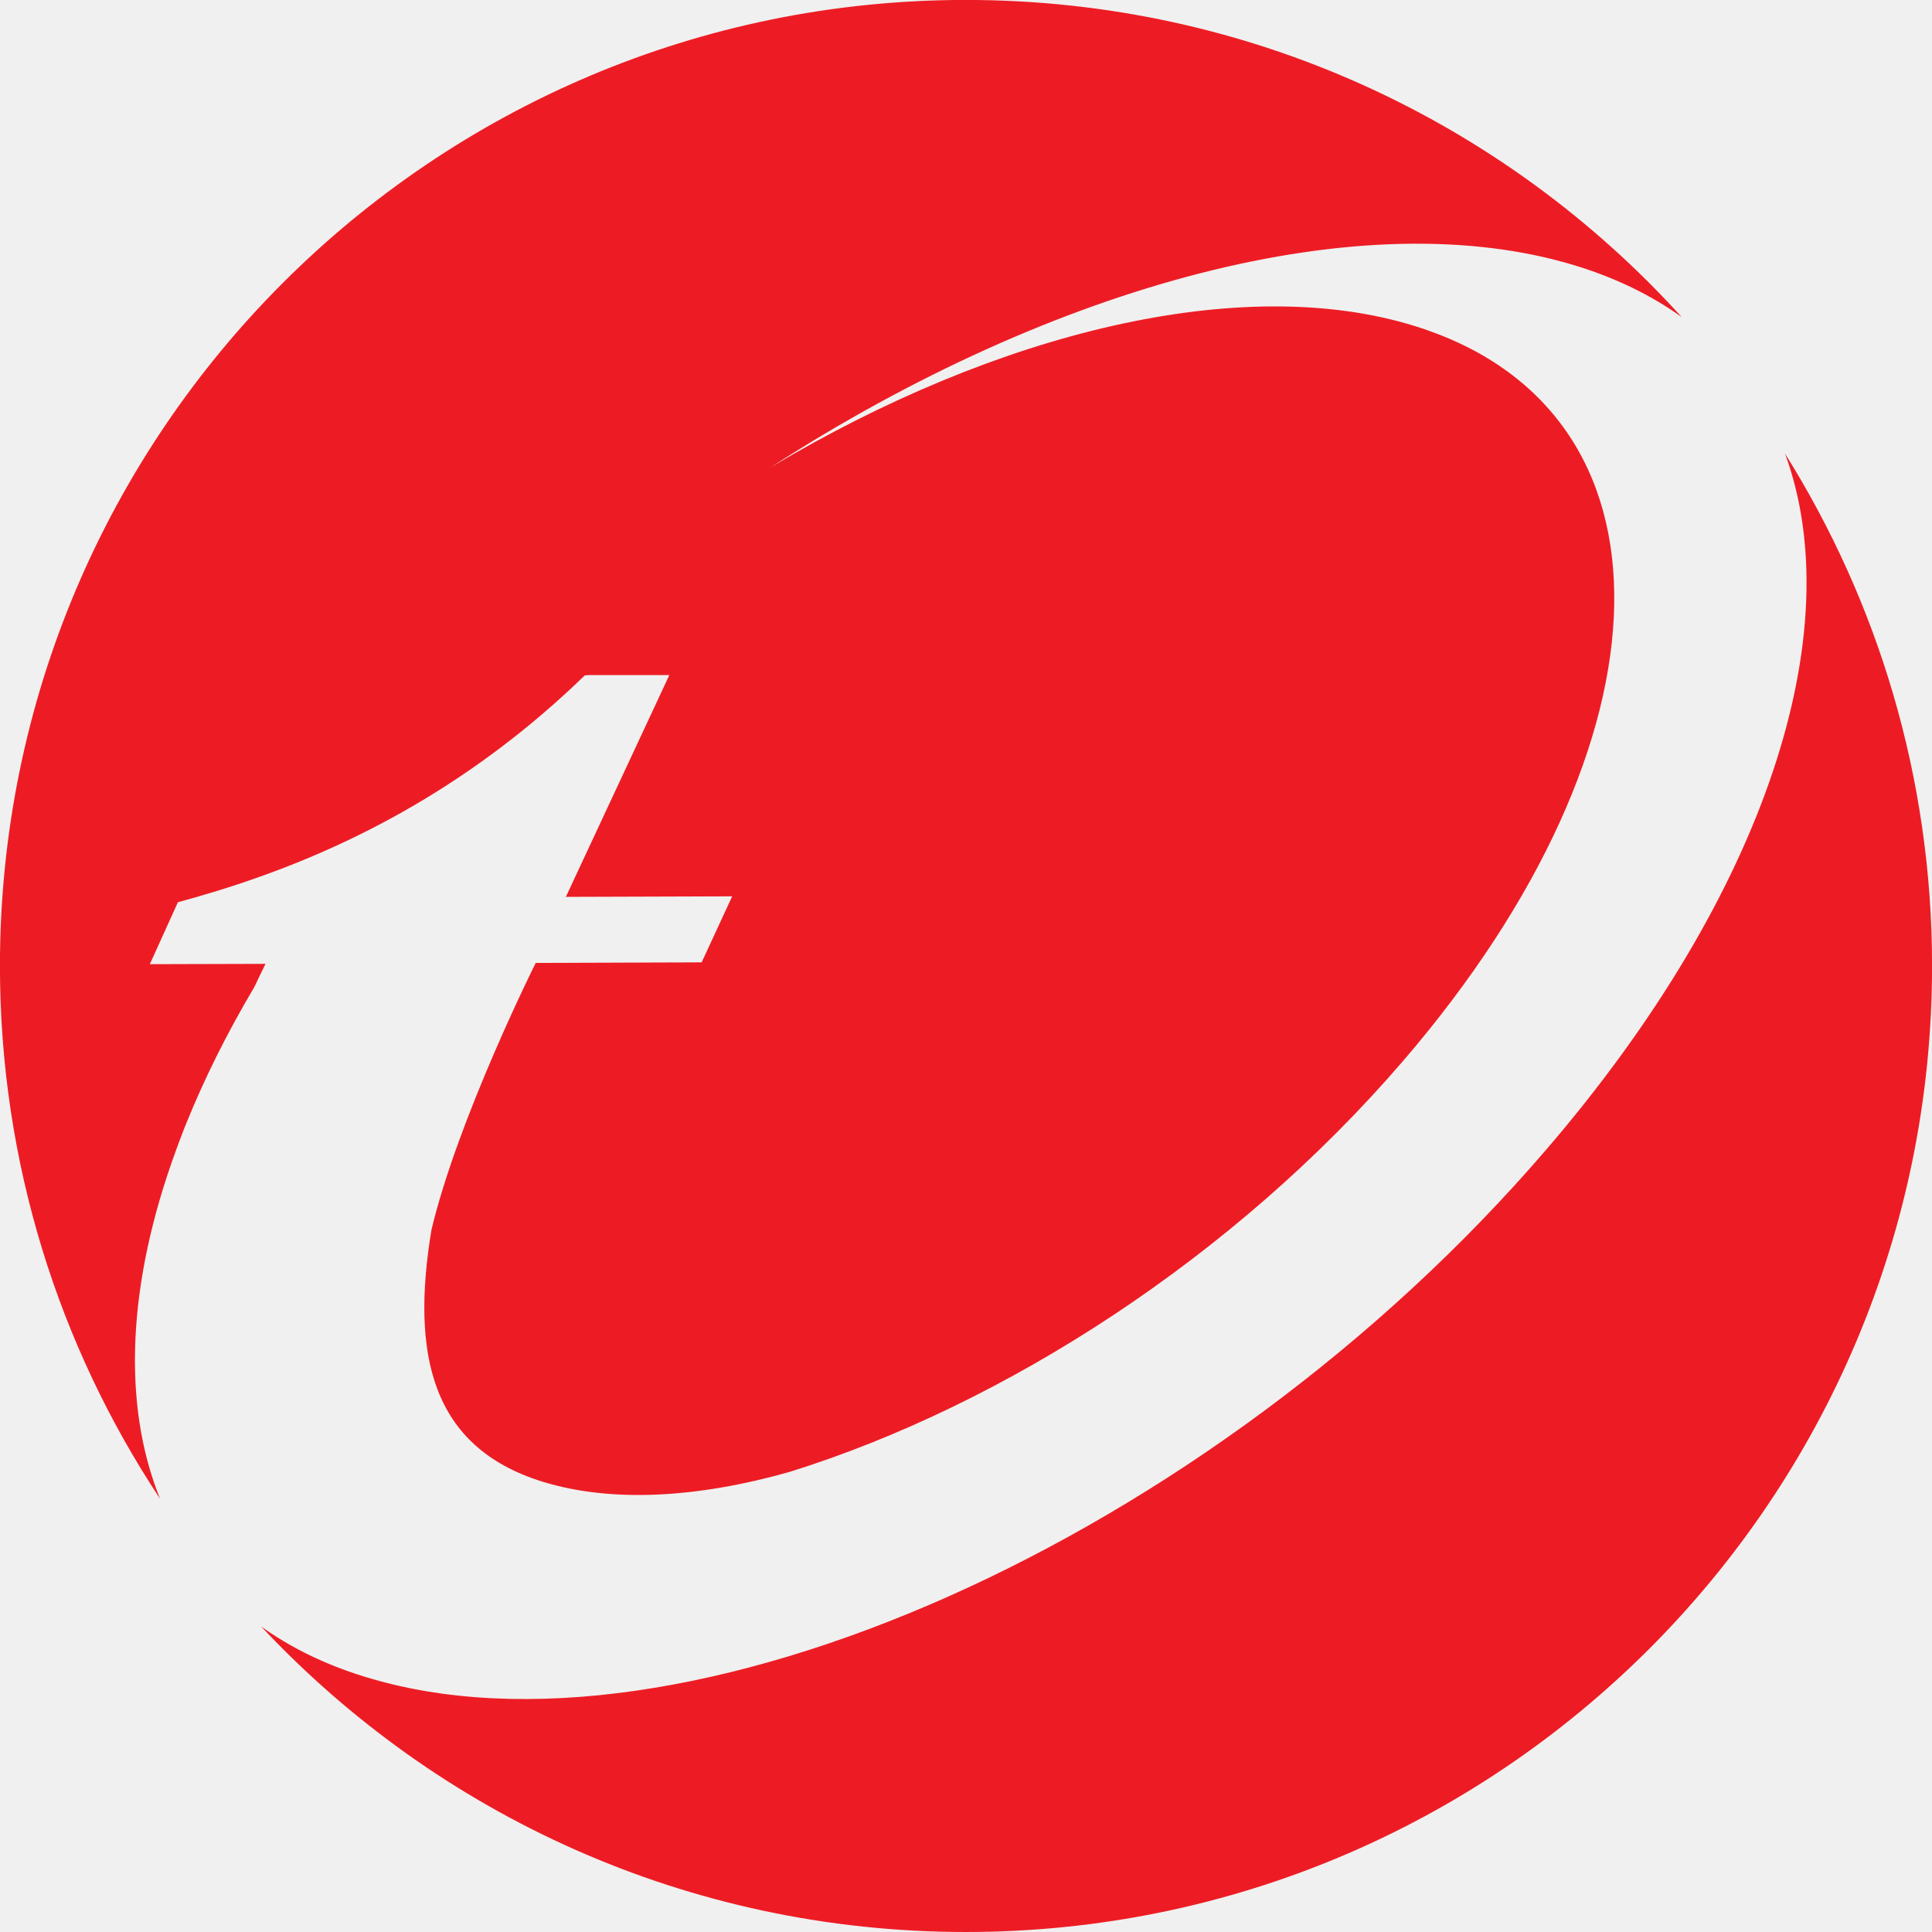
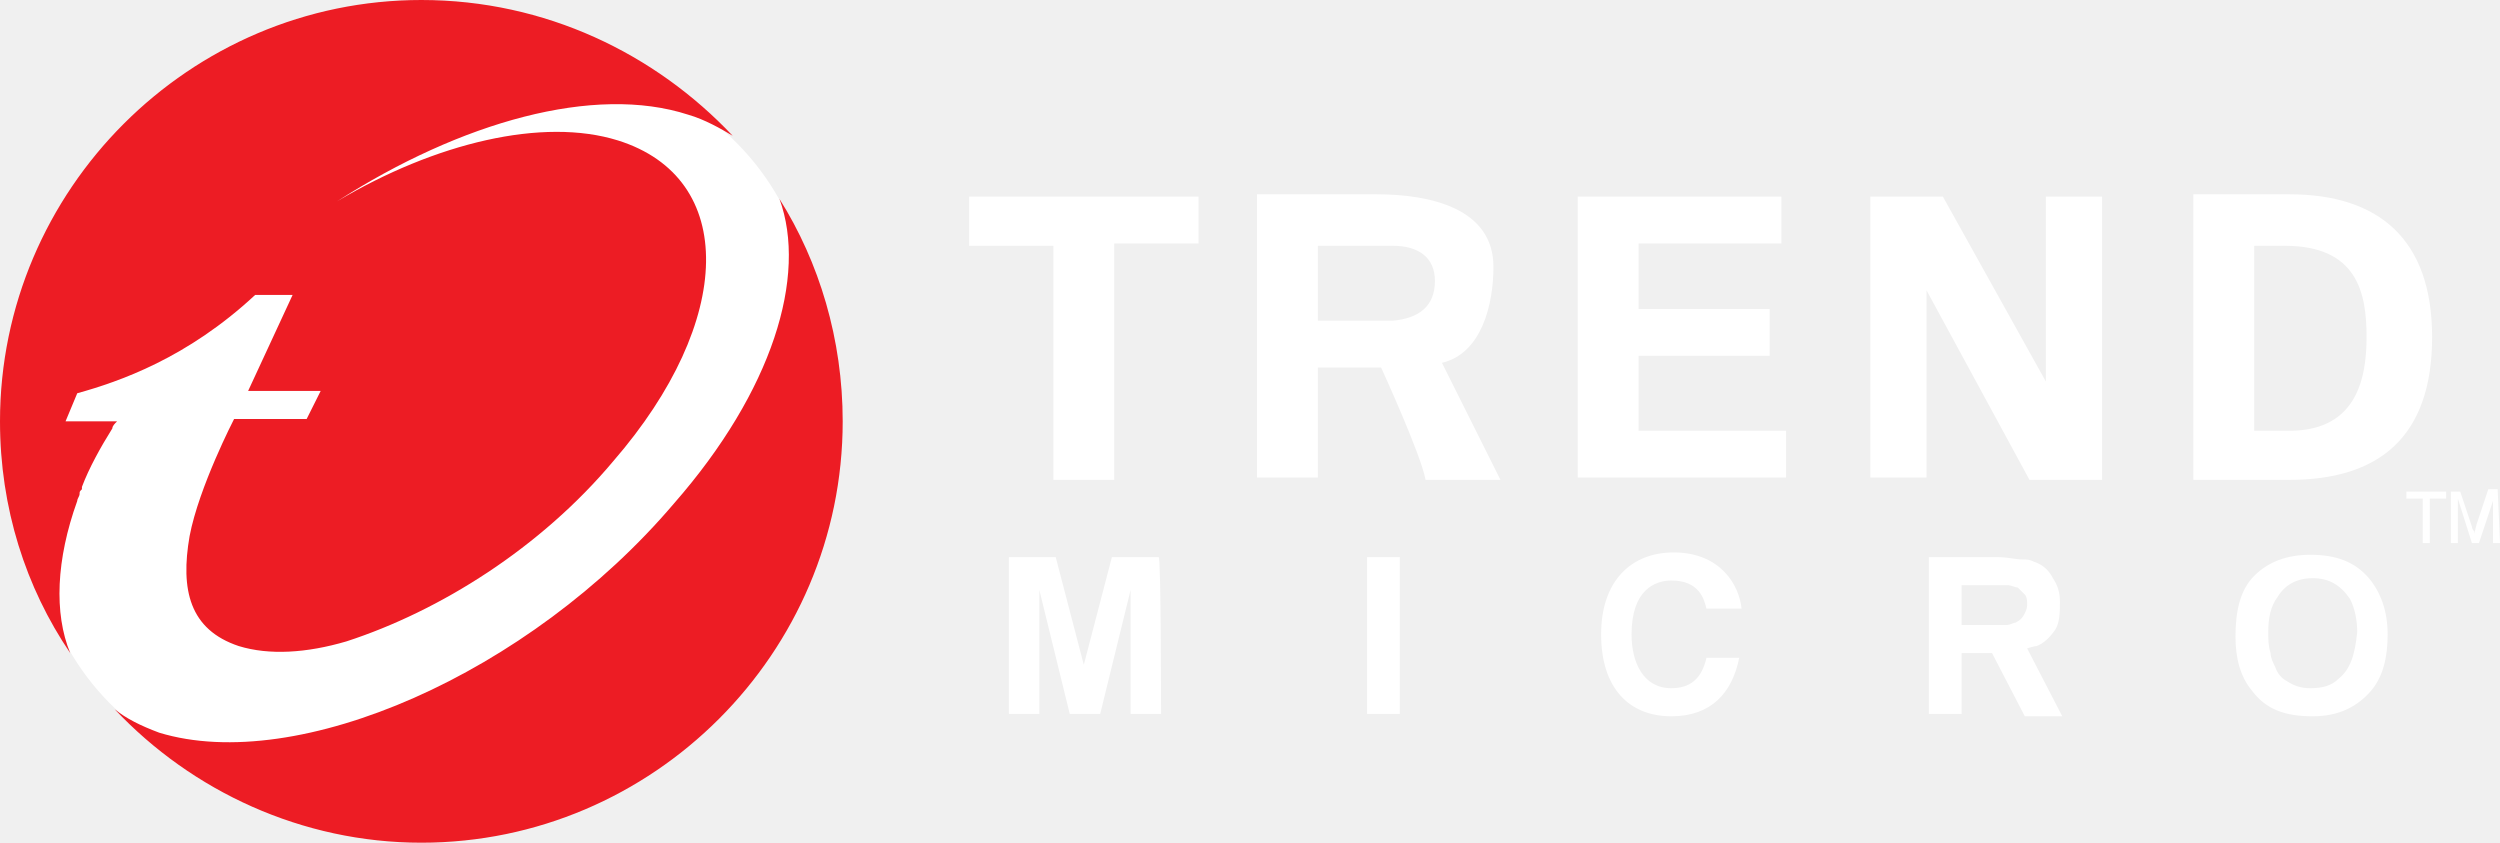
- <svg xmlns="http://www.w3.org/2000/svg" version="1.1" id="Layer_1" x="0px" y="0px" width="36px" height="36px" viewBox="0 0 36 36" enable-background="new 0 0 36 36" xml:space="preserve">
+ <svg xmlns="http://www.w3.org/2000/svg" version="1.1" id="Layer_1" x="0px" y="0px" width="106.8px" height="36px" viewBox="0 0 106.8 36" style="enable-background:new 0 0 106.8 36;" xml:space="preserve">
+   <style type="text/css">
+ 	.st0{fill:#FFFFFF;}
+ 	.st1{fill:#ED1C24;}
+ </style>
  <g>
-     <g>
-       <path fill="#ED1C24" d="M3.278,21.438c0.007-0.021,0.014-0.038,0.023-0.062c0.021-0.062,0.048-0.129,0.072-0.192    c0.021-0.06,0.045-0.115,0.067-0.175c0.011-0.026,0.022-0.055,0.032-0.079c0.335-0.829,0.758-1.681,1.27-2.543    c0.067-0.144,0.135-0.284,0.205-0.427l-2.155,0.006l0.523-1.154c1.78-0.486,4.75-1.479,7.582-4.227l0.084-0.006h1.491    l-1.928,4.133l3.099-0.01l-0.569,1.23l-3.092,0.011c0,0-1.451,2.901-1.943,4.976c-0.383,2.314-0.006,4.045,2.067,4.689    c1.281,0.396,2.88,0.307,4.603-0.18c4.011-1.25,8.295-4.006,11.431-7.654c5.162-5.997,5.265-12.13,0.228-13.697    C23.14,5.072,18.585,6.188,14.37,8.702C19.624,5.31,25.403,3.72,29.392,4.96c0.748,0.233,1.395,0.554,1.945,0.949    c-3.293-3.632-8.051-5.91-13.34-5.91c-9.938,0-17.998,8.059-17.998,17.998c0,3.67,1.1,7.084,2.984,9.932    C2.271,26.169,2.371,23.915,3.278,21.438z" />
-       <path fill="#ED1C24" d="M33.261,8.452c1.203,3.269-0.303,8.151-4.46,12.982c-6.241,7.258-16.103,11.648-22.019,9.805    c-0.736-0.227-1.373-0.543-1.916-0.932c3.284,3.504,7.951,5.693,13.131,5.693c9.943,0,18.004-8.06,18.004-18    C36.001,14.491,34.993,11.219,33.261,8.452z" />
-     </g>
+     <path class="st0" d="M41.4,8.4h9.8v2h-3.6v10.1H45V10.5h-3.6C41.4,10.5,41.4,8.4,41.4,8.4z M56.3,10.5h3.2c1.1,0,1.8,0.5,1.8,1.5   c0,1.1-0.7,1.6-1.8,1.7h-3.2V10.5z M56.3,15.7h2.7c0,0,1.7,3.7,1.9,4.8h3.2l-2.5-5c1.7-0.4,2.2-2.5,2.2-4.1c0-2.5-2.7-3.1-5-3.1   h-5.1v12.1h2.6L56.3,15.7L56.3,15.7z M67.4,8.4h8.7v2H70v2.8h5.6v2H70v3.2h6.3v2h-8.9V8.4z M86.7,20.5l-4.4-8.1l0,0v8h-2.4V8.4H83   l4.4,7.9l0,0V8.4h2.4v12.1H86.7z M96.3,10.5h1.3c3.1,0,3.5,2,3.5,3.9s-0.5,4.1-3.5,4h-1.3V10.5z M93.7,20.5h4.1   c3.8,0,6.1-1.8,6.1-6.1c0-4.2-2.3-6.1-6.1-6.1h-4.1V20.5z M49.6,30.5h-1.3v-5.3L47,30.5h-1.3l-1.3-5.3l0,5.3h-1.3v-6.7h2l1.2,4.6   l1.2-4.6h2C49.6,23.8,49.6,30.5,49.6,30.5z M59.8,30.5h-1.4v-6.7h1.4V30.5z M86.5,26.2c-0.1,0.2-0.2,0.3-0.4,0.4   c-0.1,0-0.2,0.1-0.4,0.1c-0.2,0-0.4,0-0.7,0c0,0-0.1,0-0.2,0h-1v-1.7h1.1c0.5,0,0.8,0,0.9,0c0.1,0,0.3,0.1,0.4,0.1   c0.1,0.1,0.2,0.2,0.3,0.3c0.1,0.1,0.1,0.3,0.1,0.4C86.6,25.9,86.6,26,86.5,26.2z M86.6,27.7c0,0,0.3-0.1,0.4-0.1   c0.3-0.1,0.6-0.4,0.8-0.7c0.2-0.3,0.2-0.8,0.2-1.2c0-0.4-0.1-0.7-0.3-1c-0.2-0.4-0.5-0.6-0.8-0.7c-0.2-0.1-0.3-0.1-0.5-0.1   c-0.3,0-0.6-0.1-1.1-0.1h-2.9v6.7h1.4v-2.6l1.3,0l1.4,2.7h1.6L86.6,27.7z M99.9,29c-0.3,0.3-0.7,0.4-1.2,0.4c-0.4,0-0.7-0.1-1-0.3   c-0.2-0.1-0.4-0.3-0.5-0.6c-0.1-0.2-0.2-0.4-0.2-0.6c-0.1-0.3-0.1-0.6-0.1-0.9c0-0.6,0.1-1.1,0.4-1.5c0.3-0.5,0.8-0.8,1.5-0.8   c0.7,0,1.2,0.3,1.6,0.9c0.2,0.4,0.3,0.9,0.3,1.4C100.6,28,100.4,28.6,99.9,29z M101.2,24.7c-0.6-0.7-1.4-1-2.5-1   c-1,0-1.8,0.3-2.4,0.9c-0.6,0.6-0.8,1.5-0.8,2.6c0,0.9,0.2,1.7,0.7,2.3c0.6,0.8,1.4,1.1,2.6,1.1c1.1,0,1.9-0.4,2.5-1.1   c0.5-0.6,0.7-1.4,0.7-2.4C102,26.1,101.7,25.3,101.2,24.7z M72.9,26c-0.1-0.4-0.3-1.2-1.5-1.2c-0.7,0-1.7,0.4-1.7,2.3   c0,1.2,0.5,2.3,1.7,2.3c0.8,0,1.3-0.4,1.5-1.3h1.4c-0.3,1.5-1.2,2.5-2.9,2.5c-1.8,0-3-1.2-3-3.5c0-2.3,1.3-3.5,3.1-3.5   c2,0,2.8,1.4,2.9,2.4L72.9,26L72.9,26z M104.5,21.3h-0.7v1.9h-0.3v-1.9h-0.7v-0.3h1.7L104.5,21.3L104.5,21.3z M106.8,23.2h-0.3   v-1.8l-0.6,1.8h-0.3l-0.6-1.9l0,1.9h-0.3v-2.2h0.4l0.5,1.5c0,0,0,0.1,0.1,0.2c0,0.1,0,0.1,0,0.1l0.1-0.4l0.5-1.5h0.4L106.8,23.2   L106.8,23.2z" />
+     <ellipse transform="matrix(0.7986 -0.6018 0.6018 0.7986 -7.2568 14.5235)" class="st0" cx="18.1" cy="18.1" rx="18" ry="14" />
+     <path class="st1" d="M3.3,21.4C3.3,21.4,3.3,21.4,3.3,21.4c0-0.1,0.1-0.2,0.1-0.3c0-0.1,0-0.1,0.1-0.2c0,0,0-0.1,0-0.1   c0.3-0.8,0.8-1.7,1.3-2.5C4.8,18.2,4.9,18.1,5,18l-2.2,0l0.5-1.2c1.8-0.5,4.7-1.5,7.6-4.2l0.1,0h1.5l-1.9,4.1l3.1,0l-0.6,1.2   l-3.1,0c0,0-1.5,2.9-1.9,5c-0.4,2.3,0,4,2.1,4.7c1.3,0.4,2.9,0.3,4.6-0.2c4-1.3,8.3-4,11.4-7.7c5.2-6,5.3-12.1,0.2-13.7   c-3.2-1-7.8,0.1-12,2.6c5.3-3.4,11-5,15-3.7c0.7,0.2,1.4,0.6,1.9,0.9C28,2.3,23.3,0,18,0C8.1,0,0,8.1,0,18c0,3.7,1.1,7.1,3,9.9   C2.3,26.2,2.4,23.9,3.3,21.4z M33.3,8.5c1.2,3.3-0.3,8.2-4.5,13c-6.2,7.3-16.1,11.6-22,9.8C6,31,5.4,30.7,4.9,30.3   c3.3,3.5,8,5.7,13.1,5.7c9.9,0,18-8.1,18-18C36,14.5,35,11.2,33.3,8.5z" />
  </g>
</svg>
